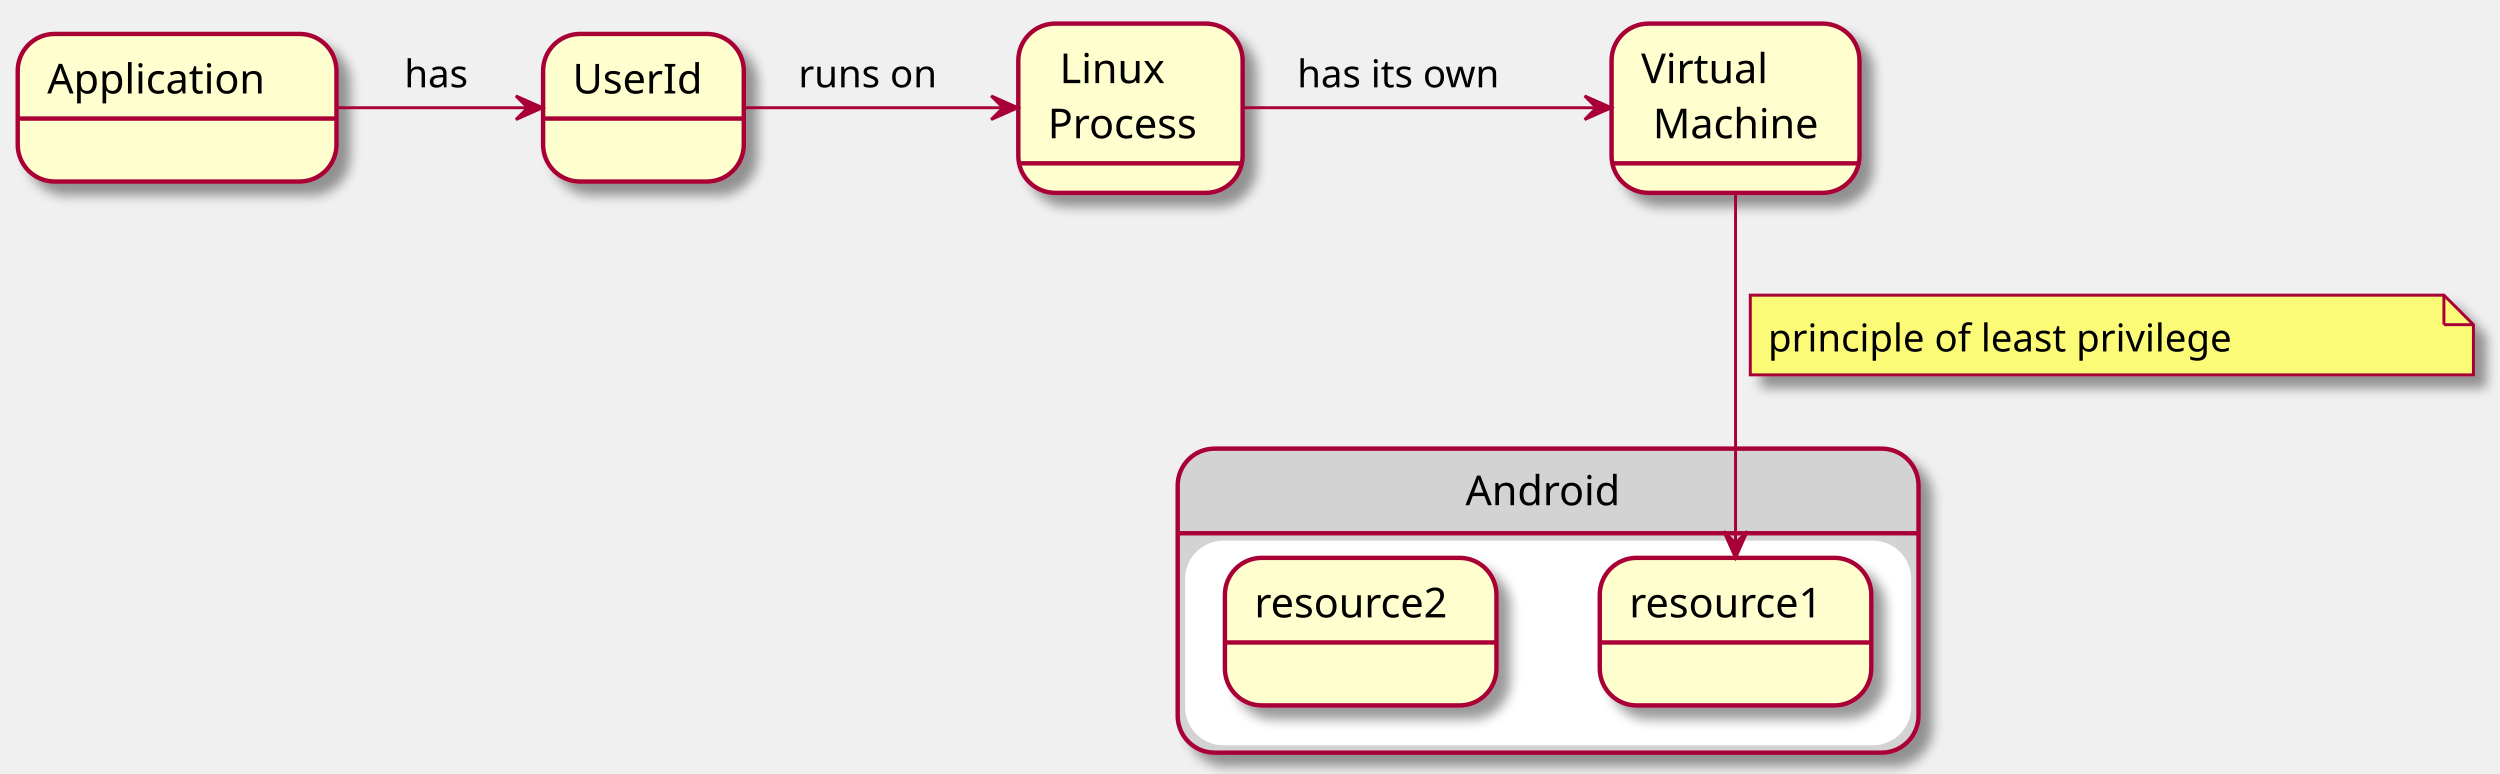
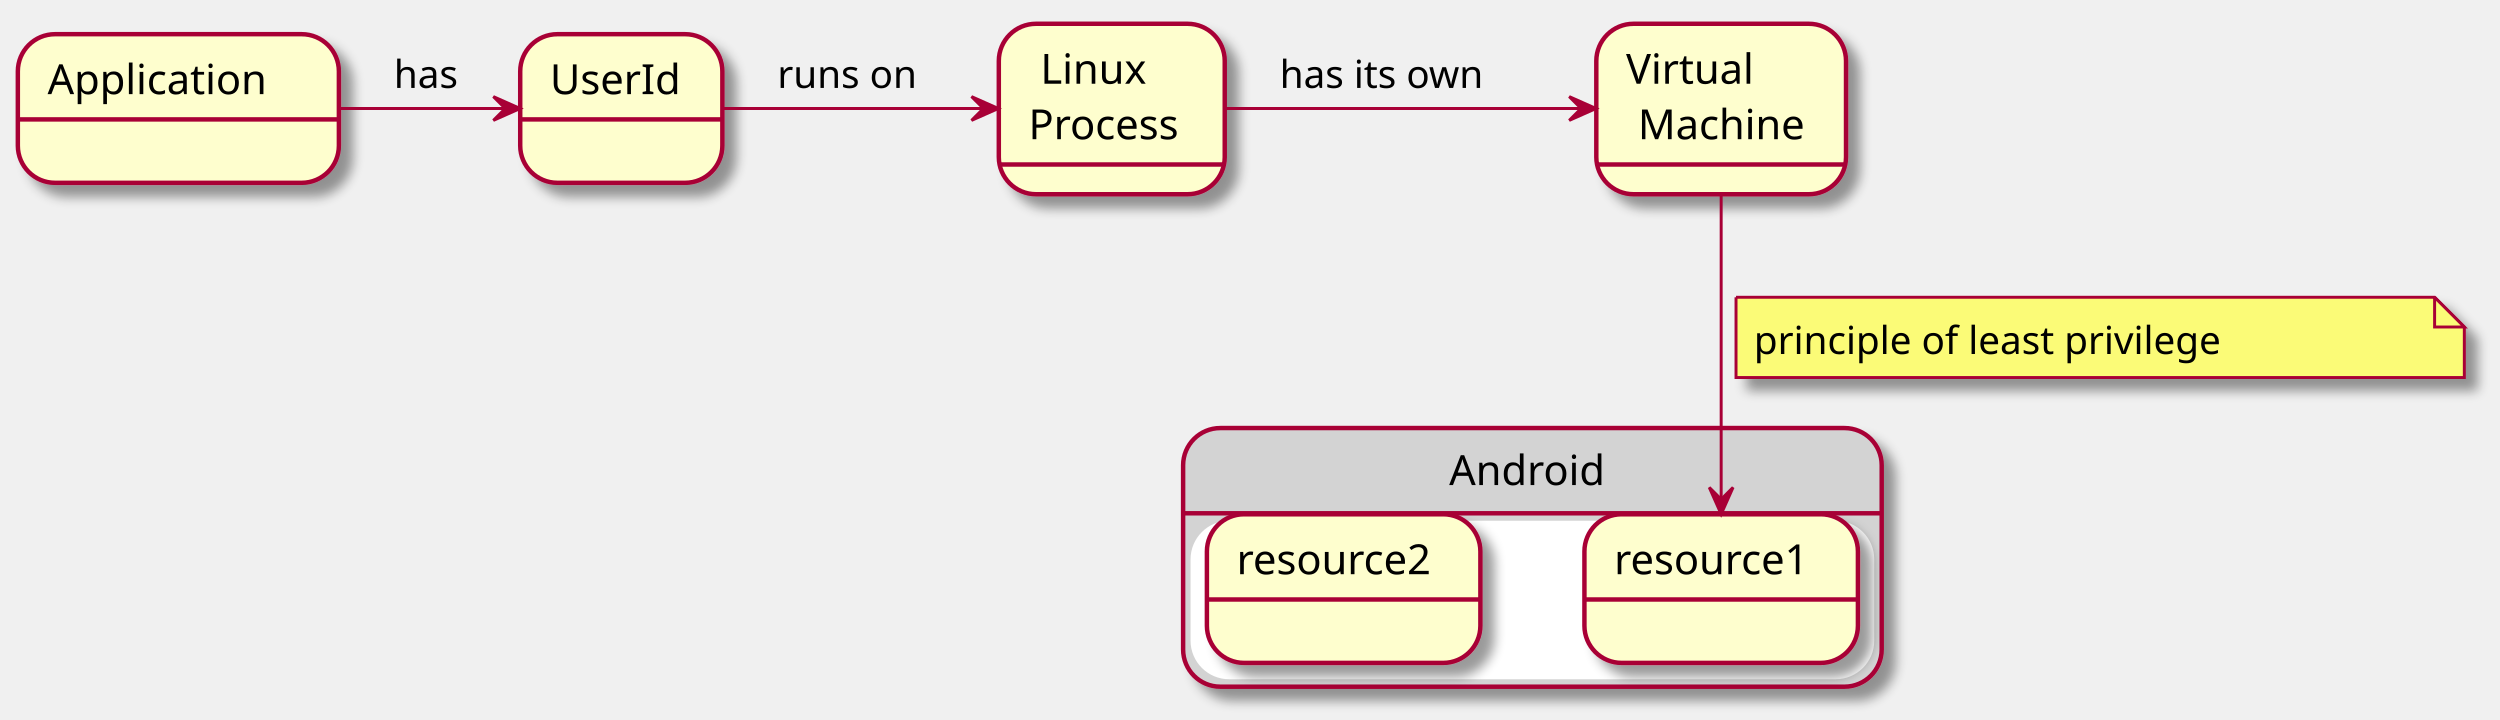
- <svg xmlns="http://www.w3.org/2000/svg" height="262px" style="width:847px;height:262px;" version="1.1" viewBox="0 0 847 262" width="847px">
+ <svg xmlns="http://www.w3.org/2000/svg" contentScriptType="application/ecmascript" contentStyleType="text/css" height="242px" preserveAspectRatio="none" style="width:841px;height:242px;" version="1.1" viewBox="0 0 841 242" width="841px" zoomAndPan="magnify">
  <defs>
-     <filter height="300%" id="f1" width="300%" x="-1" y="-1">
+     <filter height="300%" id="f81keiik33z6z" width="300%" x="-1" y="-1">
      <feGaussianBlur result="blurOut" stdDeviation="2.0" />
      <feColorMatrix in="blurOut" result="blurOut2" type="matrix" values="0 0 0 0 0 0 0 0 0 0 0 0 0 0 0 0 0 0 .4 0" />
      <feOffset dx="4.0" dy="4.0" in="blurOut2" result="blurOut3" />
      <feBlend in="SourceGraphic" in2="blurOut3" mode="normal" />
    </filter>
  </defs>
  <g>
-     <rect fill="#D3D3D3" filter="url(#f1)" height="103" rx="12.5" ry="12.5" style="stroke: #A80036; stroke-width: 1.5;" width="251" x="399" y="152" />
-     <rect fill="#FFFFFF" height="68.331" rx="12.5" ry="12.5" style="stroke: #FFFFFF; stroke-width: 1.0;" width="245" x="402" y="183.669" />
-     <line style="stroke: #A80036; stroke-width: 1.5;" x1="399" x2="650" y1="180.669" y2="180.669" />
-     <text fill="#000000" font-family="Monaco" font-size="14" lengthAdjust="spacingAndGlyphs" textLength="56" x="496.5" y="171.169">Android</text>
-     <rect fill="#FEFECE" filter="url(#f1)" height="50" rx="12.5" ry="12.5" style="stroke: #A80036; stroke-width: 1.5;" width="92" x="542" y="189" />
-     <line style="stroke: #A80036; stroke-width: 1.5;" x1="542" x2="634" y1="217.669" y2="217.669" />
-     <text fill="#000000" font-family="Monaco" font-size="14" lengthAdjust="spacingAndGlyphs" textLength="72" x="552" y="209.169">resource1</text>
-     <rect fill="#FEFECE" filter="url(#f1)" height="50" rx="12.5" ry="12.5" style="stroke: #A80036; stroke-width: 1.5;" width="92" x="415" y="189" />
-     <line style="stroke: #A80036; stroke-width: 1.5;" x1="415" x2="507" y1="217.669" y2="217.669" />
-     <text fill="#000000" font-family="Monaco" font-size="14" lengthAdjust="spacingAndGlyphs" textLength="72" x="425" y="209.169">resource2</text>
-     <rect fill="#FEFECE" filter="url(#f1)" height="57.338" rx="12.5" ry="12.5" style="stroke: #A80036; stroke-width: 1.5;" width="76" x="345" y="8" />
-     <line style="stroke: #A80036; stroke-width: 1.5;" x1="345" x2="421" y1="55.338" y2="55.338" />
-     <text fill="#000000" font-family="Monaco" font-size="14" lengthAdjust="spacingAndGlyphs" textLength="40" x="359" y="28.169">Linux</text>
-     <text fill="#000000" font-family="Monaco" font-size="14" lengthAdjust="spacingAndGlyphs" textLength="56" x="355" y="46.838">Process</text>
-     <rect fill="#FEFECE" filter="url(#f1)" height="57.338" rx="12.5" ry="12.5" style="stroke: #A80036; stroke-width: 1.5;" width="84" x="546" y="8" />
-     <line style="stroke: #A80036; stroke-width: 1.5;" x1="546" x2="630" y1="55.338" y2="55.338" />
-     <text fill="#000000" font-family="Monaco" font-size="14" lengthAdjust="spacingAndGlyphs" textLength="56" x="556" y="28.169">Virtual</text>
-     <text fill="#000000" font-family="Monaco" font-size="14" lengthAdjust="spacingAndGlyphs" textLength="56" x="560" y="46.838">Machine</text>
-     <rect fill="#FEFECE" filter="url(#f1)" height="50" rx="12.5" ry="12.5" style="stroke: #A80036; stroke-width: 1.5;" width="108" x="6" y="11.5" />
+     <rect fill="#D3D3D3" filter="url(#f81keiik33z6z)" height="87" rx="12.5" ry="12.5" style="stroke: #A80036; stroke-width: 1.5;" width="235" x="398" y="144" />
+     <rect fill="#FFFFFF" height="52.331" rx="12.5" ry="12.5" style="stroke: #FFFFFF; stroke-width: 1.0;" width="229" x="401" y="175.669" />
+     <line style="stroke: #A80036; stroke-width: 1.5;" x1="398" x2="633" y1="172.669" y2="172.669" />
+     <text fill="#000000" font-family="Monaco" font-size="14" lengthAdjust="spacingAndGlyphs" textLength="56" x="487.5" y="163.169">Android</text>
+     <rect fill="#FEFECE" filter="url(#f81keiik33z6z)" height="50" rx="12.5" ry="12.5" style="stroke: #A80036; stroke-width: 1.5;" width="92" x="533" y="173" />
+     <line style="stroke: #A80036; stroke-width: 1.5;" x1="533" x2="625" y1="201.669" y2="201.669" />
+     <text fill="#000000" font-family="Monaco" font-size="14" lengthAdjust="spacingAndGlyphs" textLength="72" x="543" y="193.169">resource1</text>
+     <rect fill="#FEFECE" filter="url(#f81keiik33z6z)" height="50" rx="12.5" ry="12.5" style="stroke: #A80036; stroke-width: 1.5;" width="92" x="406" y="173" />
+     <line style="stroke: #A80036; stroke-width: 1.5;" x1="406" x2="498" y1="201.669" y2="201.669" />
+     <text fill="#000000" font-family="Monaco" font-size="14" lengthAdjust="spacingAndGlyphs" textLength="72" x="416" y="193.169">resource2</text>
+     <rect fill="#FEFECE" filter="url(#f81keiik33z6z)" height="57.338" rx="12.5" ry="12.5" style="stroke: #A80036; stroke-width: 1.5;" width="76" x="336" y="8" />
+     <line style="stroke: #A80036; stroke-width: 1.5;" x1="336" x2="412" y1="55.338" y2="55.338" />
+     <text fill="#000000" font-family="Monaco" font-size="14" lengthAdjust="spacingAndGlyphs" textLength="40" x="350" y="28.169">Linux</text>
+     <text fill="#000000" font-family="Monaco" font-size="14" lengthAdjust="spacingAndGlyphs" textLength="56" x="346" y="46.838">Process</text>
+     <rect fill="#FEFECE" filter="url(#f81keiik33z6z)" height="57.338" rx="12.5" ry="12.5" style="stroke: #A80036; stroke-width: 1.5;" width="84" x="537" y="8" />
+     <line style="stroke: #A80036; stroke-width: 1.5;" x1="537" x2="621" y1="55.338" y2="55.338" />
+     <text fill="#000000" font-family="Monaco" font-size="14" lengthAdjust="spacingAndGlyphs" textLength="56" x="547" y="28.169">Virtual</text>
+     <text fill="#000000" font-family="Monaco" font-size="14" lengthAdjust="spacingAndGlyphs" textLength="56" x="551" y="46.838">Machine</text>
+     <rect fill="#FEFECE" filter="url(#f81keiik33z6z)" height="50" rx="12.5" ry="12.5" style="stroke: #A80036; stroke-width: 1.5;" width="108" x="6" y="11.5" />
    <line style="stroke: #A80036; stroke-width: 1.5;" x1="6" x2="114" y1="40.169" y2="40.169" />
    <text fill="#000000" font-family="Monaco" font-size="14" lengthAdjust="spacingAndGlyphs" textLength="88" x="16" y="31.669">Application</text>
-     <rect fill="#FEFECE" filter="url(#f1)" height="50" rx="12.5" ry="12.5" style="stroke: #A80036; stroke-width: 1.5;" width="68" x="184" y="11.5" />
-     <line style="stroke: #A80036; stroke-width: 1.5;" x1="184" x2="252" y1="40.169" y2="40.169" />
-     <text fill="#000000" font-family="Monaco" font-size="14" lengthAdjust="spacingAndGlyphs" textLength="48" x="194" y="31.669">UserId</text>
-     <path d="M114.375,36.5 C135.426,36.5 159.069,36.5 178.451,36.5 " fill="none" style="stroke: #A80036; stroke-width: 1.0;" />
-     <polygon fill="#A80036" points="183.798,36.5,174.798,32.5,178.798,36.5,174.798,40.5,183.798,36.5" style="stroke: #A80036; stroke-width: 1.0;" />
-     <text fill="#000000" font-family="Monaco" font-size="13" lengthAdjust="spacingAndGlyphs" textLength="24" x="137" y="29.585">has</text>
-     <path d="M252.188,36.5 C277.603,36.5 312.462,36.5 339.805,36.5 " fill="none" style="stroke: #A80036; stroke-width: 1.0;" />
-     <polygon fill="#A80036" points="344.819,36.5,335.819,32.5,339.819,36.5,335.819,40.5,344.819,36.5" style="stroke: #A80036; stroke-width: 1.0;" />
-     <text fill="#000000" font-family="Monaco" font-size="13" lengthAdjust="spacingAndGlyphs" textLength="56" x="270.5" y="29.585">runs on</text>
-     <path d="M421.078,36.5 C454.849,36.5 504.31,36.5 540.627,36.5 " fill="none" style="stroke: #A80036; stroke-width: 1.0;" />
-     <polygon fill="#A80036" points="545.887,36.5,536.887,32.5,540.887,36.5,536.887,40.5,545.887,36.5" style="stroke: #A80036; stroke-width: 1.0;" />
-     <text fill="#000000" font-family="Monaco" font-size="13" lengthAdjust="spacingAndGlyphs" textLength="88" x="439.5" y="29.585">has its own</text>
-     <path d="M588,65.308 C588,97.694 588,150.946 588,183.882 " fill="none" style="stroke: #A80036; stroke-width: 1.0;" />
-     <polygon fill="#A80036" points="588,188.988,592,179.988,588,183.988,584,179.988,588,188.988" style="stroke: #A80036; stroke-width: 1.0;" />
-     <polygon fill="#FBFB77" filter="url(#f1)" points="593,100,593,127,838,127,838,110,828,100,593,100" style="stroke: #A80036; stroke-width: 1.0;" />
-     <line style="stroke: #A80036; stroke-width: 1.0;" x1="828" x2="828" y1="100" y2="110" />
-     <line style="stroke: #A80036; stroke-width: 1.0;" x1="838" x2="828" y1="110" y2="110" />
-     <text fill="#000000" font-family="Monaco" font-size="13" lengthAdjust="spacingAndGlyphs" textLength="224" x="599" y="119.085">principle of least privilege</text>
+     <rect fill="#FEFECE" filter="url(#f81keiik33z6z)" height="50" rx="12.5" ry="12.5" style="stroke: #A80036; stroke-width: 1.5;" width="68" x="175" y="11.5" />
+     <line style="stroke: #A80036; stroke-width: 1.5;" x1="175" x2="243" y1="40.169" y2="40.169" />
+     <text fill="#000000" font-family="Monaco" font-size="14" lengthAdjust="spacingAndGlyphs" textLength="48" x="185" y="31.669">UserId</text>
+     <path d="M114.214,36.5 C132.613,36.5 152.8,36.5 169.798,36.5 " fill="none" id="Application-UserId" style="stroke: #A80036; stroke-width: 1.0;" />
+     <polygon fill="#A80036" points="174.965,36.5,165.965,32.5,169.965,36.5,165.965,40.5,174.965,36.5" style="stroke: #A80036; stroke-width: 1.0;" />
+     <text fill="#000000" font-family="Monaco" font-size="13" lengthAdjust="spacingAndGlyphs" textLength="24" x="132.5" y="29.585">has</text>
+     <path d="M243.188,36.5 C268.603,36.5 303.462,36.5 330.805,36.5 " fill="none" id="UserId-linux" style="stroke: #A80036; stroke-width: 1.0;" />
+     <polygon fill="#A80036" points="335.819,36.5,326.819,32.5,330.819,36.5,326.819,40.5,335.819,36.5" style="stroke: #A80036; stroke-width: 1.0;" />
+     <text fill="#000000" font-family="Monaco" font-size="13" lengthAdjust="spacingAndGlyphs" textLength="56" x="261.5" y="29.585">runs on</text>
+     <path d="M412.079,36.5 C445.849,36.5 495.31,36.5 531.627,36.5 " fill="none" id="linux-vm" style="stroke: #A80036; stroke-width: 1.0;" />
+     <polygon fill="#A80036" points="536.887,36.5,527.887,32.5,531.887,36.5,527.887,40.5,536.887,36.5" style="stroke: #A80036; stroke-width: 1.0;" />
+     <text fill="#000000" font-family="Monaco" font-size="13" lengthAdjust="spacingAndGlyphs" textLength="88" x="430.5" y="29.585">has its own</text>
+     <path d="M579,65.001 C579,93.815 579,138.183 579,167.643 " fill="none" id="vm-resource1" style="stroke: #A80036; stroke-width: 1.0;" />
+     <polygon fill="#A80036" points="579,172.964,583,163.964,579,167.964,575,163.964,579,172.964" style="stroke: #A80036; stroke-width: 1.0;" />
+     <path d="M584,100 L584,127 L829,127 L829,110 L819,100 L584,100 " fill="#FBFB77" filter="url(#f81keiik33z6z)" style="stroke: #A80036; stroke-width: 1.0;" />
+     <path d="M819,100 L819,110 L829,110 L819,100 " fill="#FBFB77" style="stroke: #A80036; stroke-width: 1.0;" />
+     <text fill="#000000" font-family="Monaco" font-size="13" lengthAdjust="spacingAndGlyphs" textLength="224" x="590" y="119.085">principle of least privilege</text>
  </g>
</svg>
